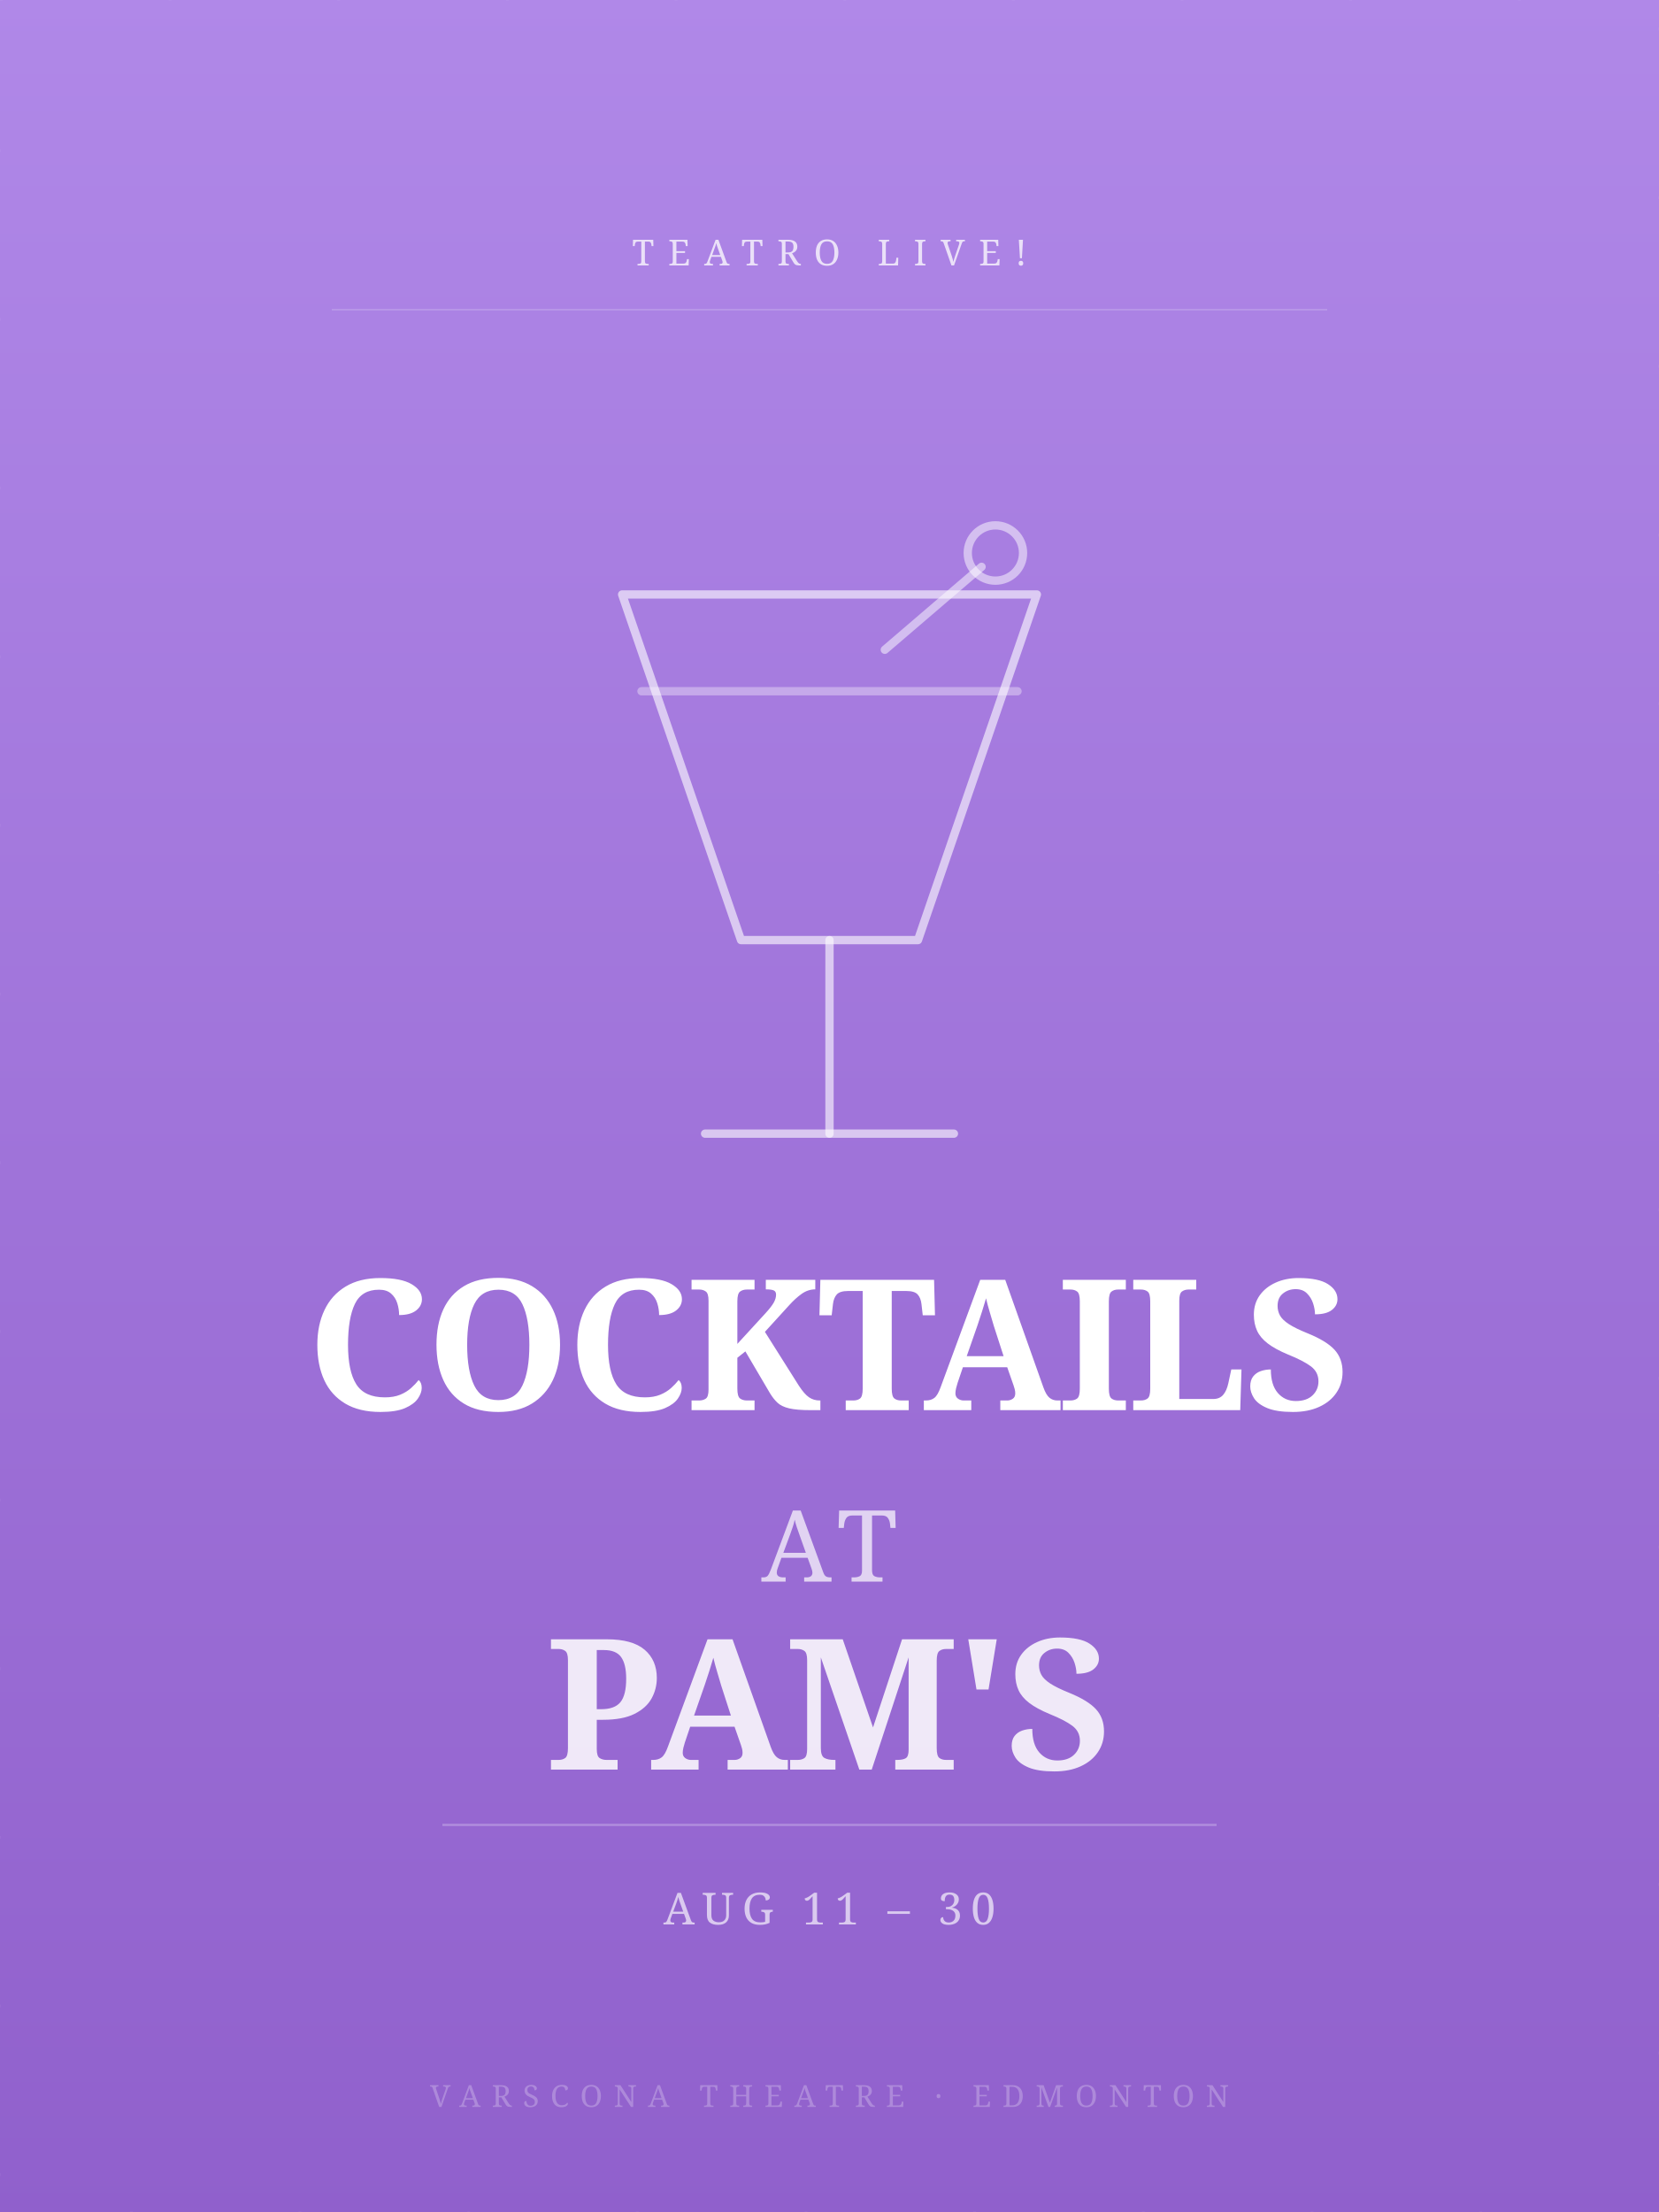
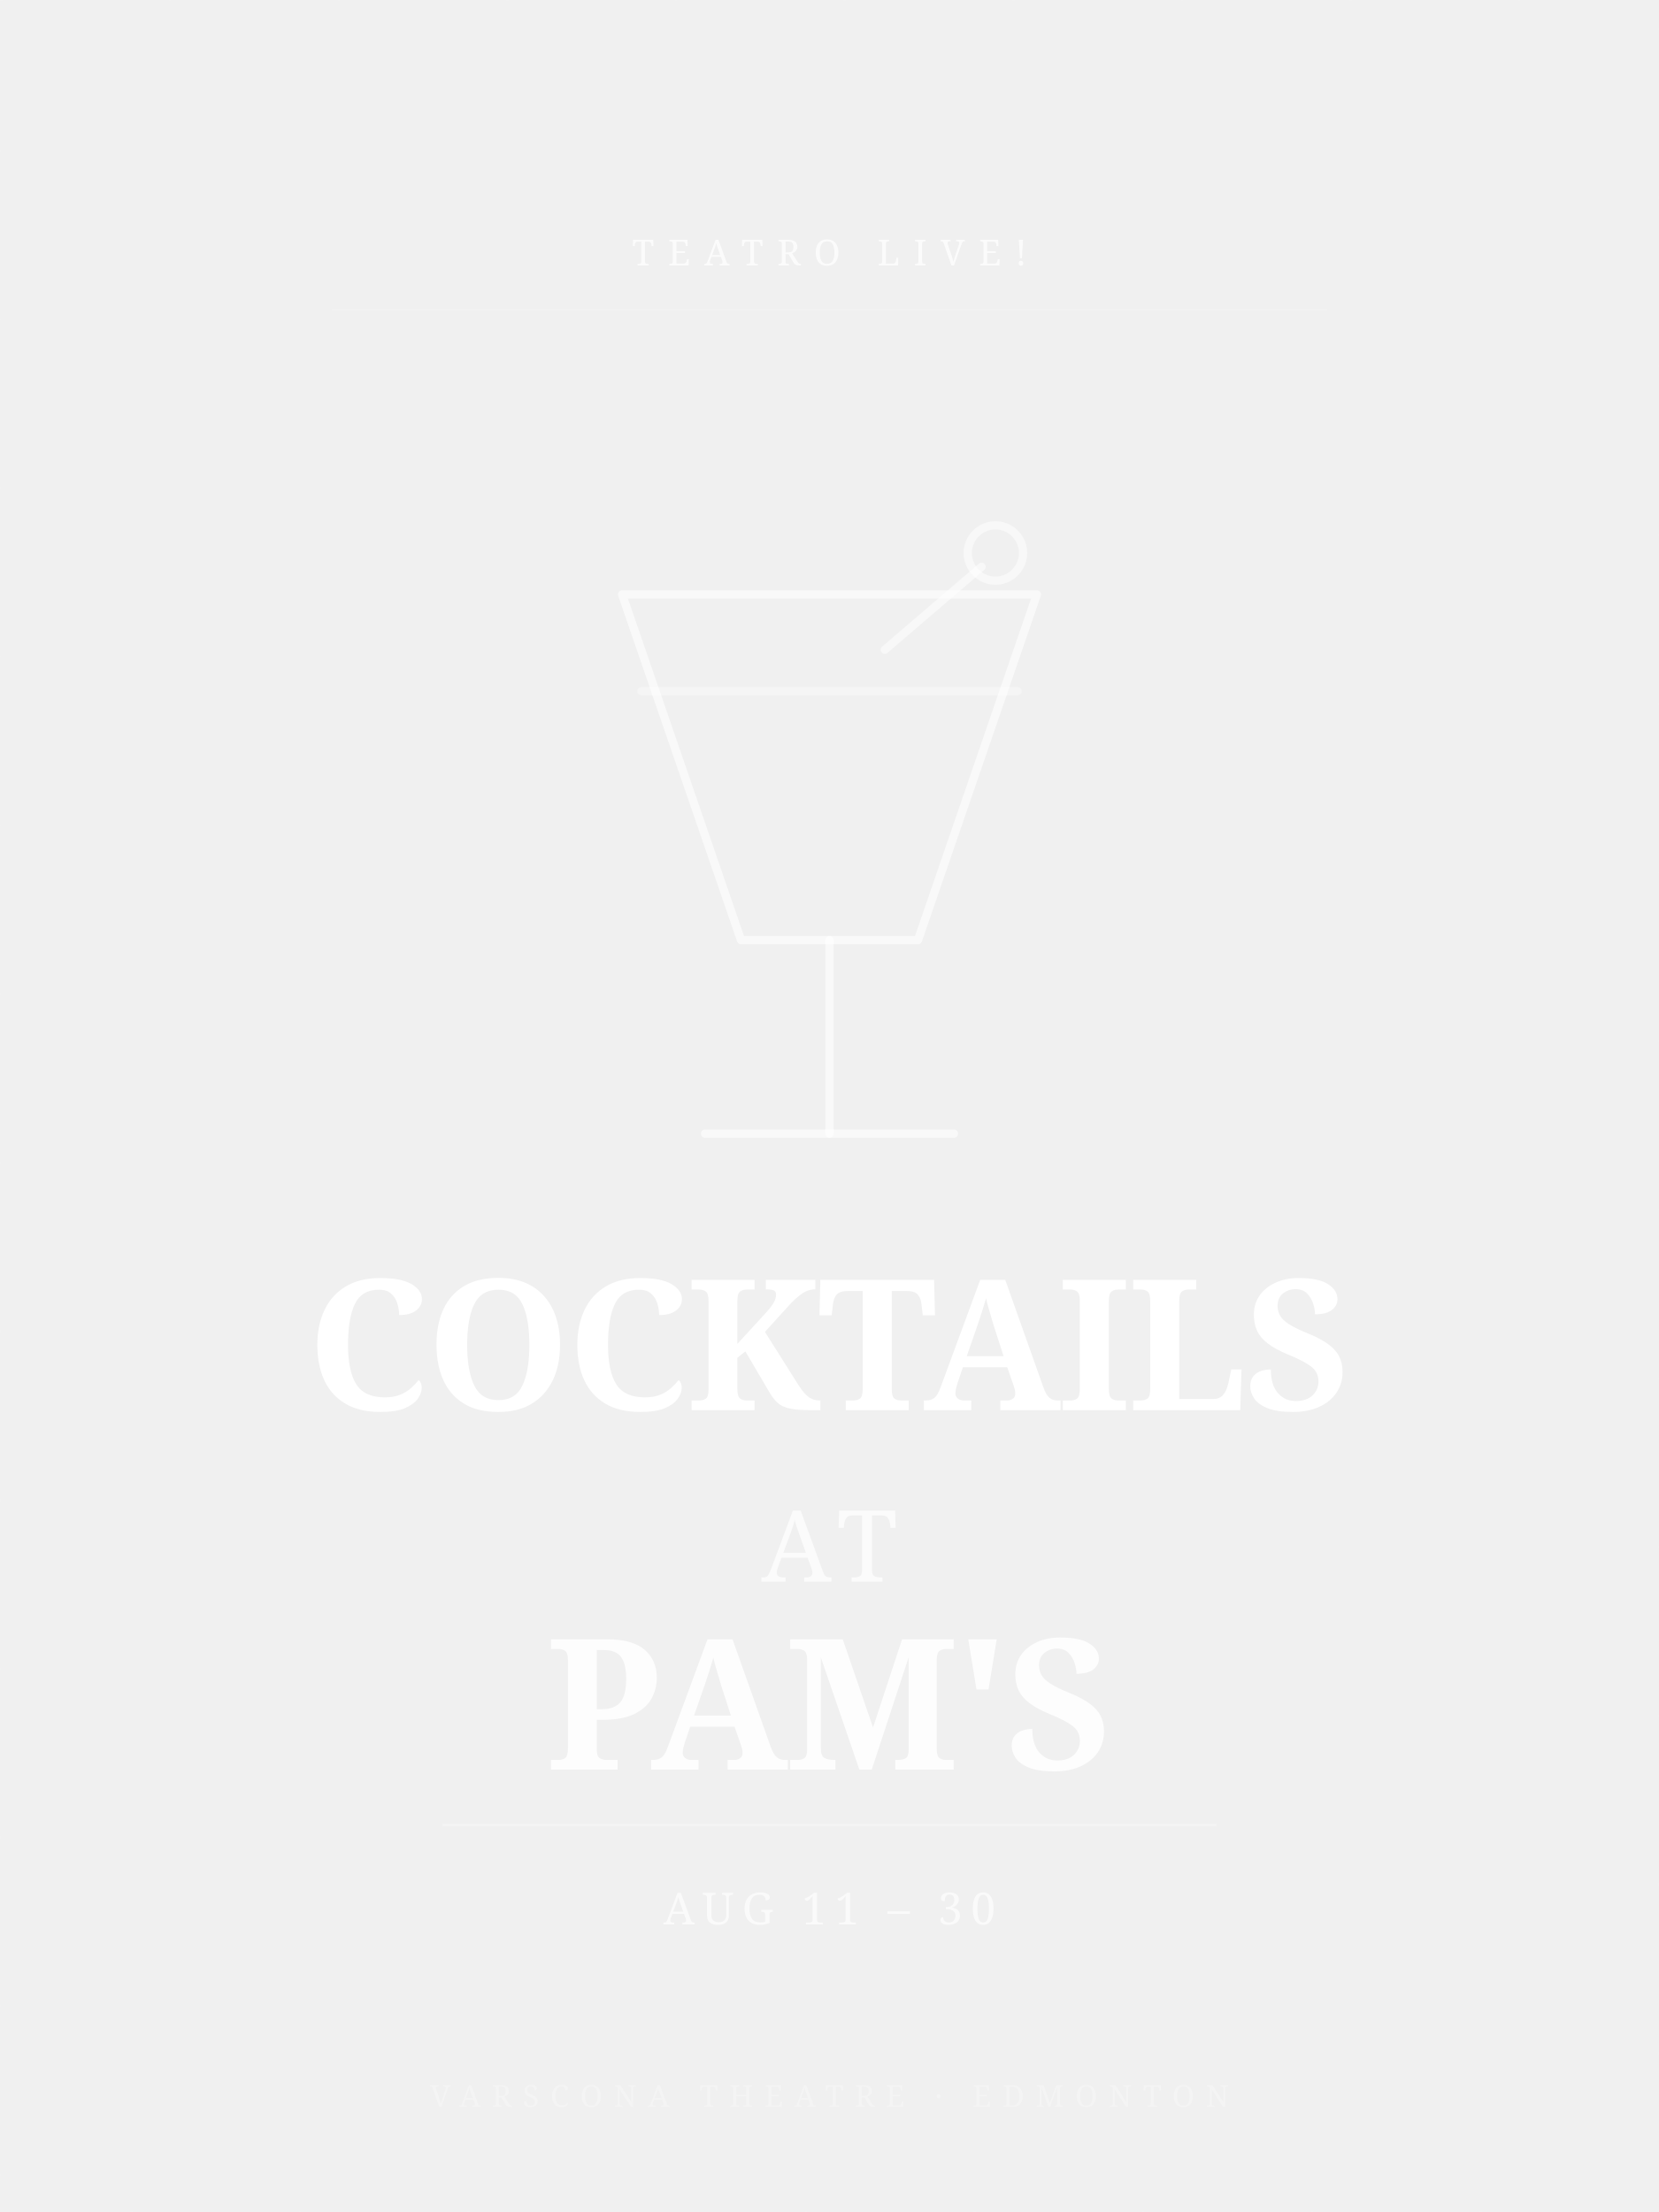
<svg xmlns="http://www.w3.org/2000/svg" viewBox="0 0 600 800" width="600" height="800">
-   <defs>
-     <linearGradient id="bg" x1="0%" y1="0%" x2="0%" y2="100%">
-       <stop offset="0%" stop-color="#b088e8" />
-       <stop offset="100%" stop-color="#9060cc" />
-     </linearGradient>
-   </defs>
-   <rect width="600" height="800" fill="url(#bg)" />
  <rect width="600" height="800" fill="none" stroke="#ffffff" stroke-width="0.4" stroke-dasharray="1,60" stroke-opacity="0.07" />
  <g transform="translate(300, 310)" fill="none" stroke="#ffffff" stroke-opacity="0.6" stroke-width="3" stroke-linecap="round" stroke-linejoin="round">
    <polygon points="-75,-95 75,-95 32,30 -32,30" />
    <line x1="0" y1="30" x2="0" y2="100" />
    <line x1="-45" y1="100" x2="45" y2="100" />
    <line x1="-68" y1="-60" x2="68" y2="-60" stroke-opacity="0.35" />
    <line x1="55" y1="-105" x2="20" y2="-75" stroke-opacity="0.5" />
    <circle cx="60" cy="-110" r="10" stroke-opacity="0.5" />
  </g>
  <text x="300" y="96" font-family="Georgia, serif" font-size="13" fill="#ffffff" fill-opacity="0.75" text-anchor="middle" letter-spacing="5">TEATRO LIVE!</text>
  <line x1="120" y1="112" x2="480" y2="112" stroke="#ffffff" stroke-width="0.5" stroke-opacity="0.2" />
  <text x="300" y="510" font-family="Georgia, serif" font-size="66" font-weight="bold" fill="#ffffff" text-anchor="middle" letter-spacing="-1">COCKTAILS</text>
  <text x="300" y="572" font-family="Georgia, serif" font-size="36" fill="#ffffff" fill-opacity="0.7" text-anchor="middle" letter-spacing="4">AT</text>
  <text x="300" y="640" font-family="Georgia, serif" font-size="66" font-weight="bold" fill="#ffffff" fill-opacity="0.85" text-anchor="middle" letter-spacing="-1">PAM'S</text>
  <line x1="160" y1="660" x2="440" y2="660" stroke="#ffffff" stroke-width="0.8" stroke-opacity="0.25" />
  <text x="300" y="696" font-family="Georgia, serif" font-size="16" fill="#ffffff" fill-opacity="0.65" text-anchor="middle" letter-spacing="3">AUG 11 – 30</text>
  <text x="300" y="762" font-family="Georgia, serif" font-size="11" fill="#ffffff" fill-opacity="0.25" text-anchor="middle" letter-spacing="4">VARSCONA THEATRE · EDMONTON</text>
</svg>
